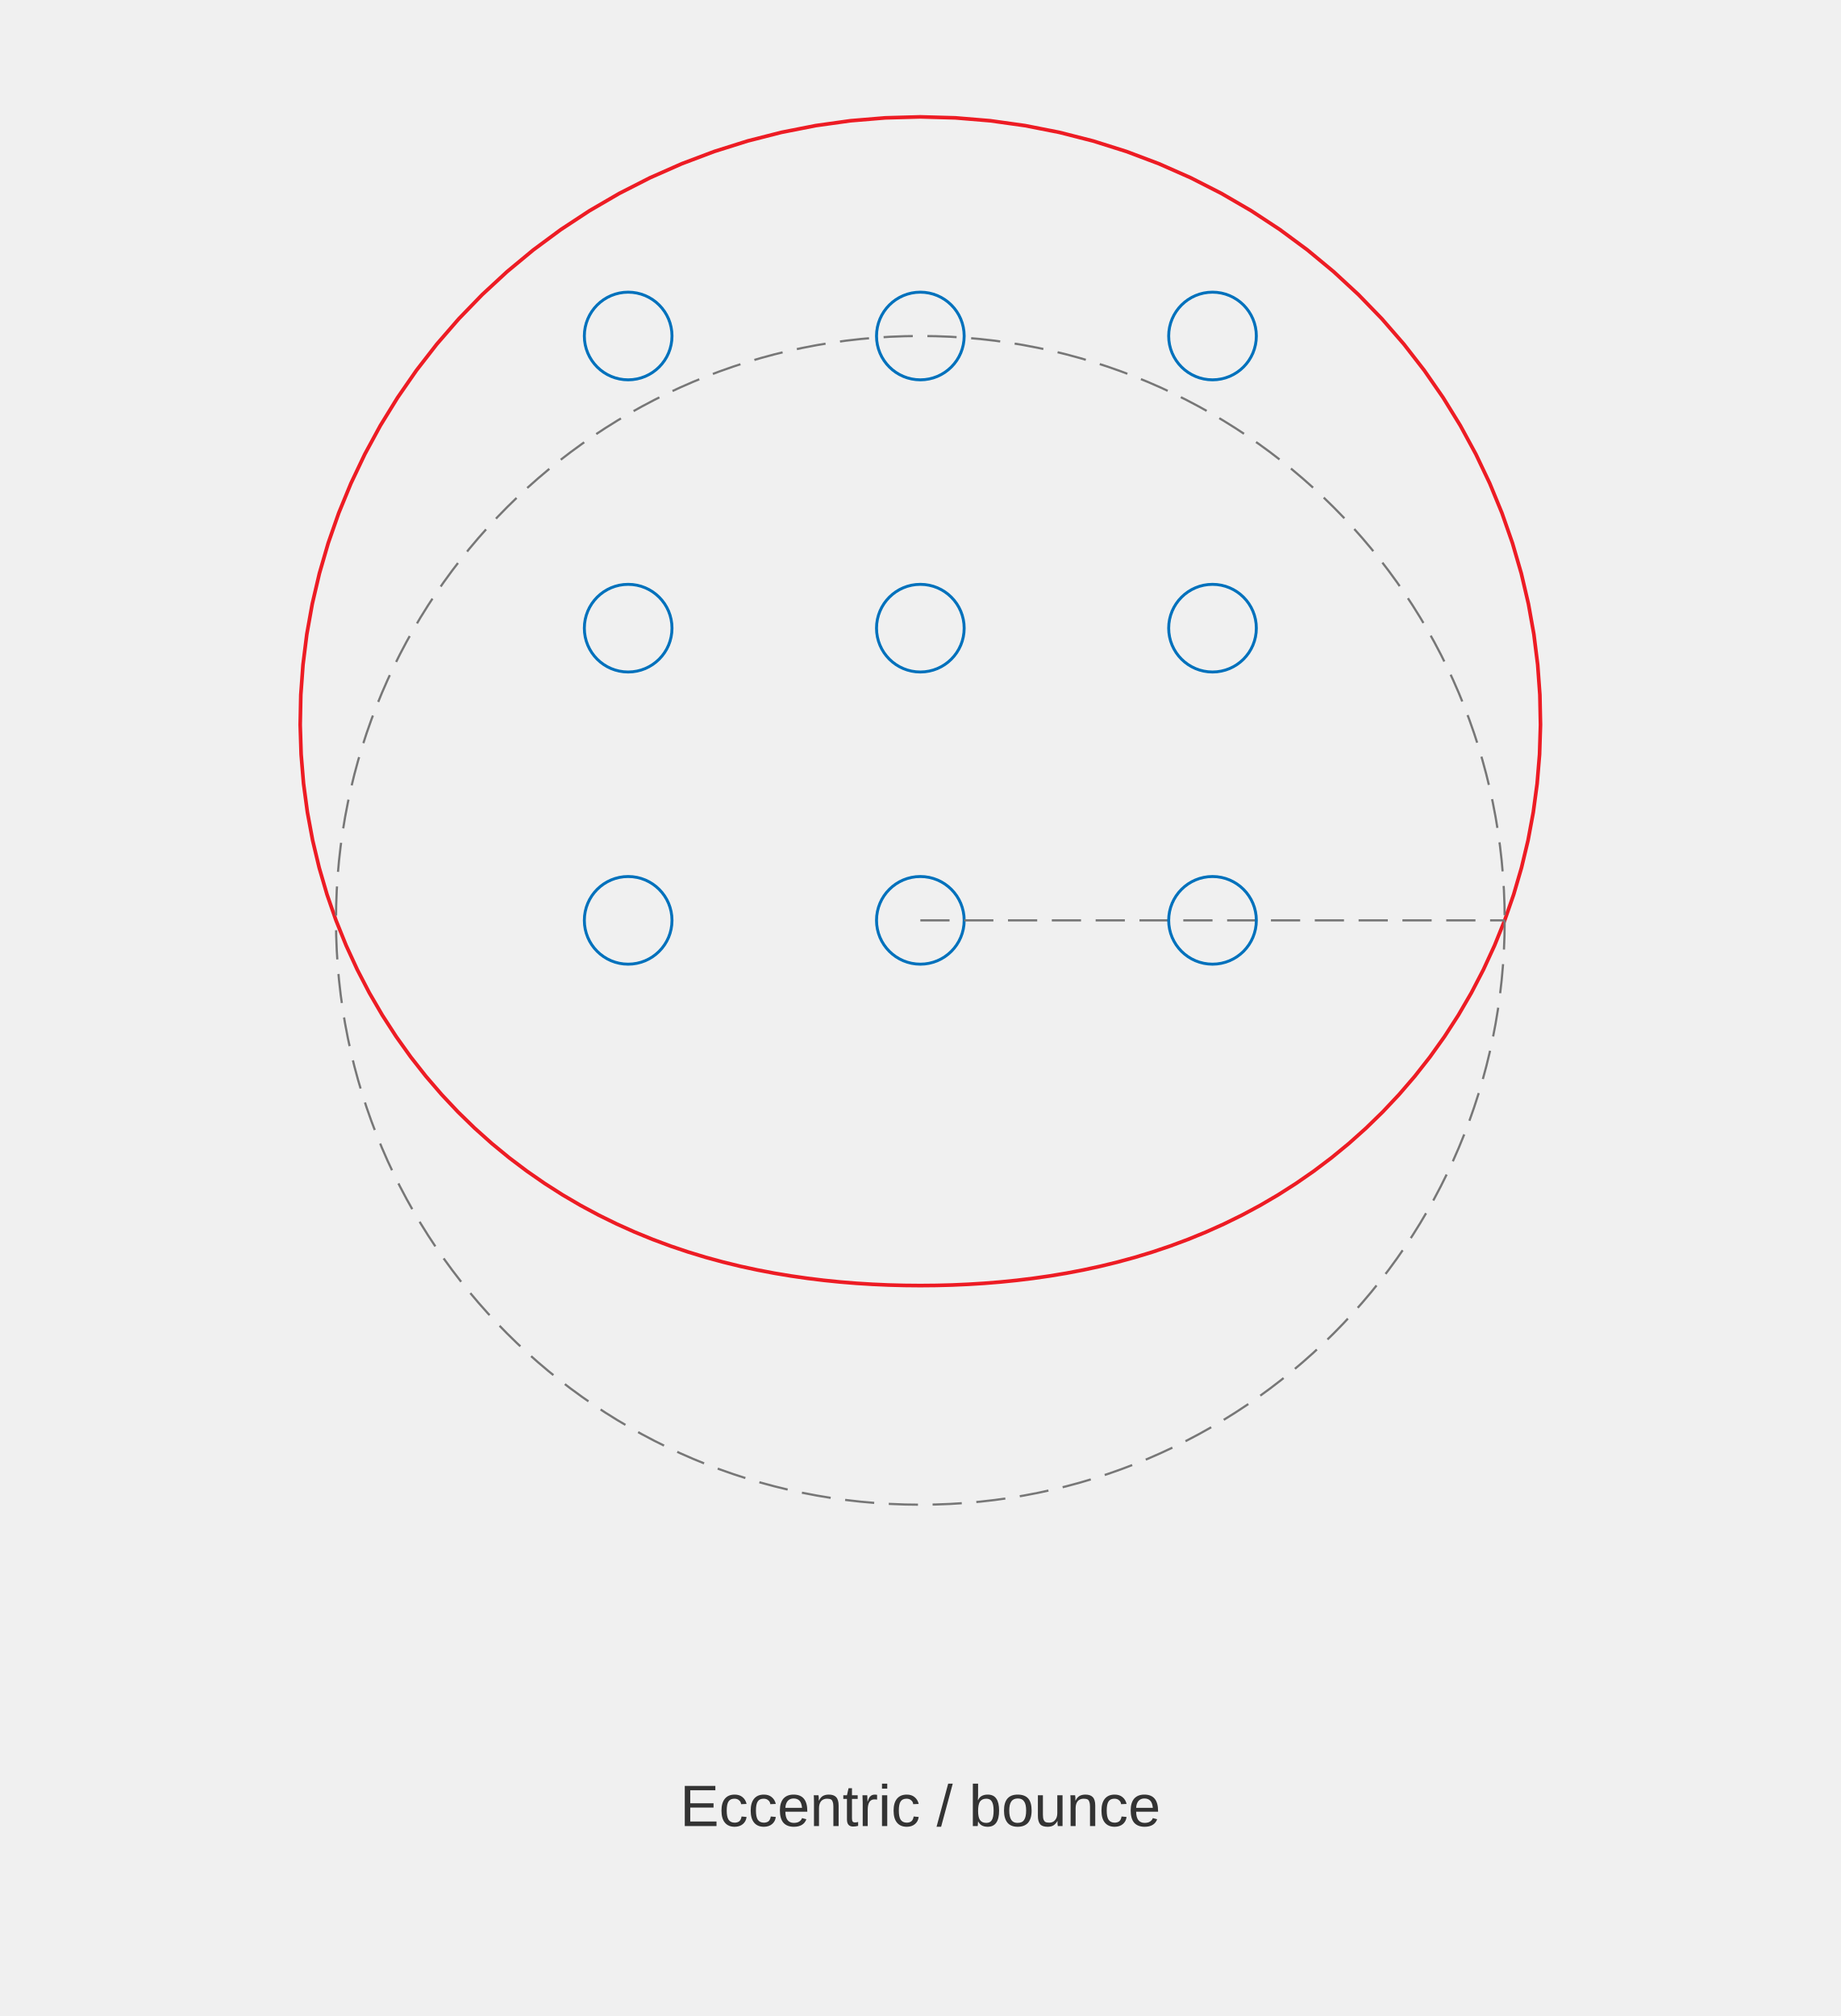
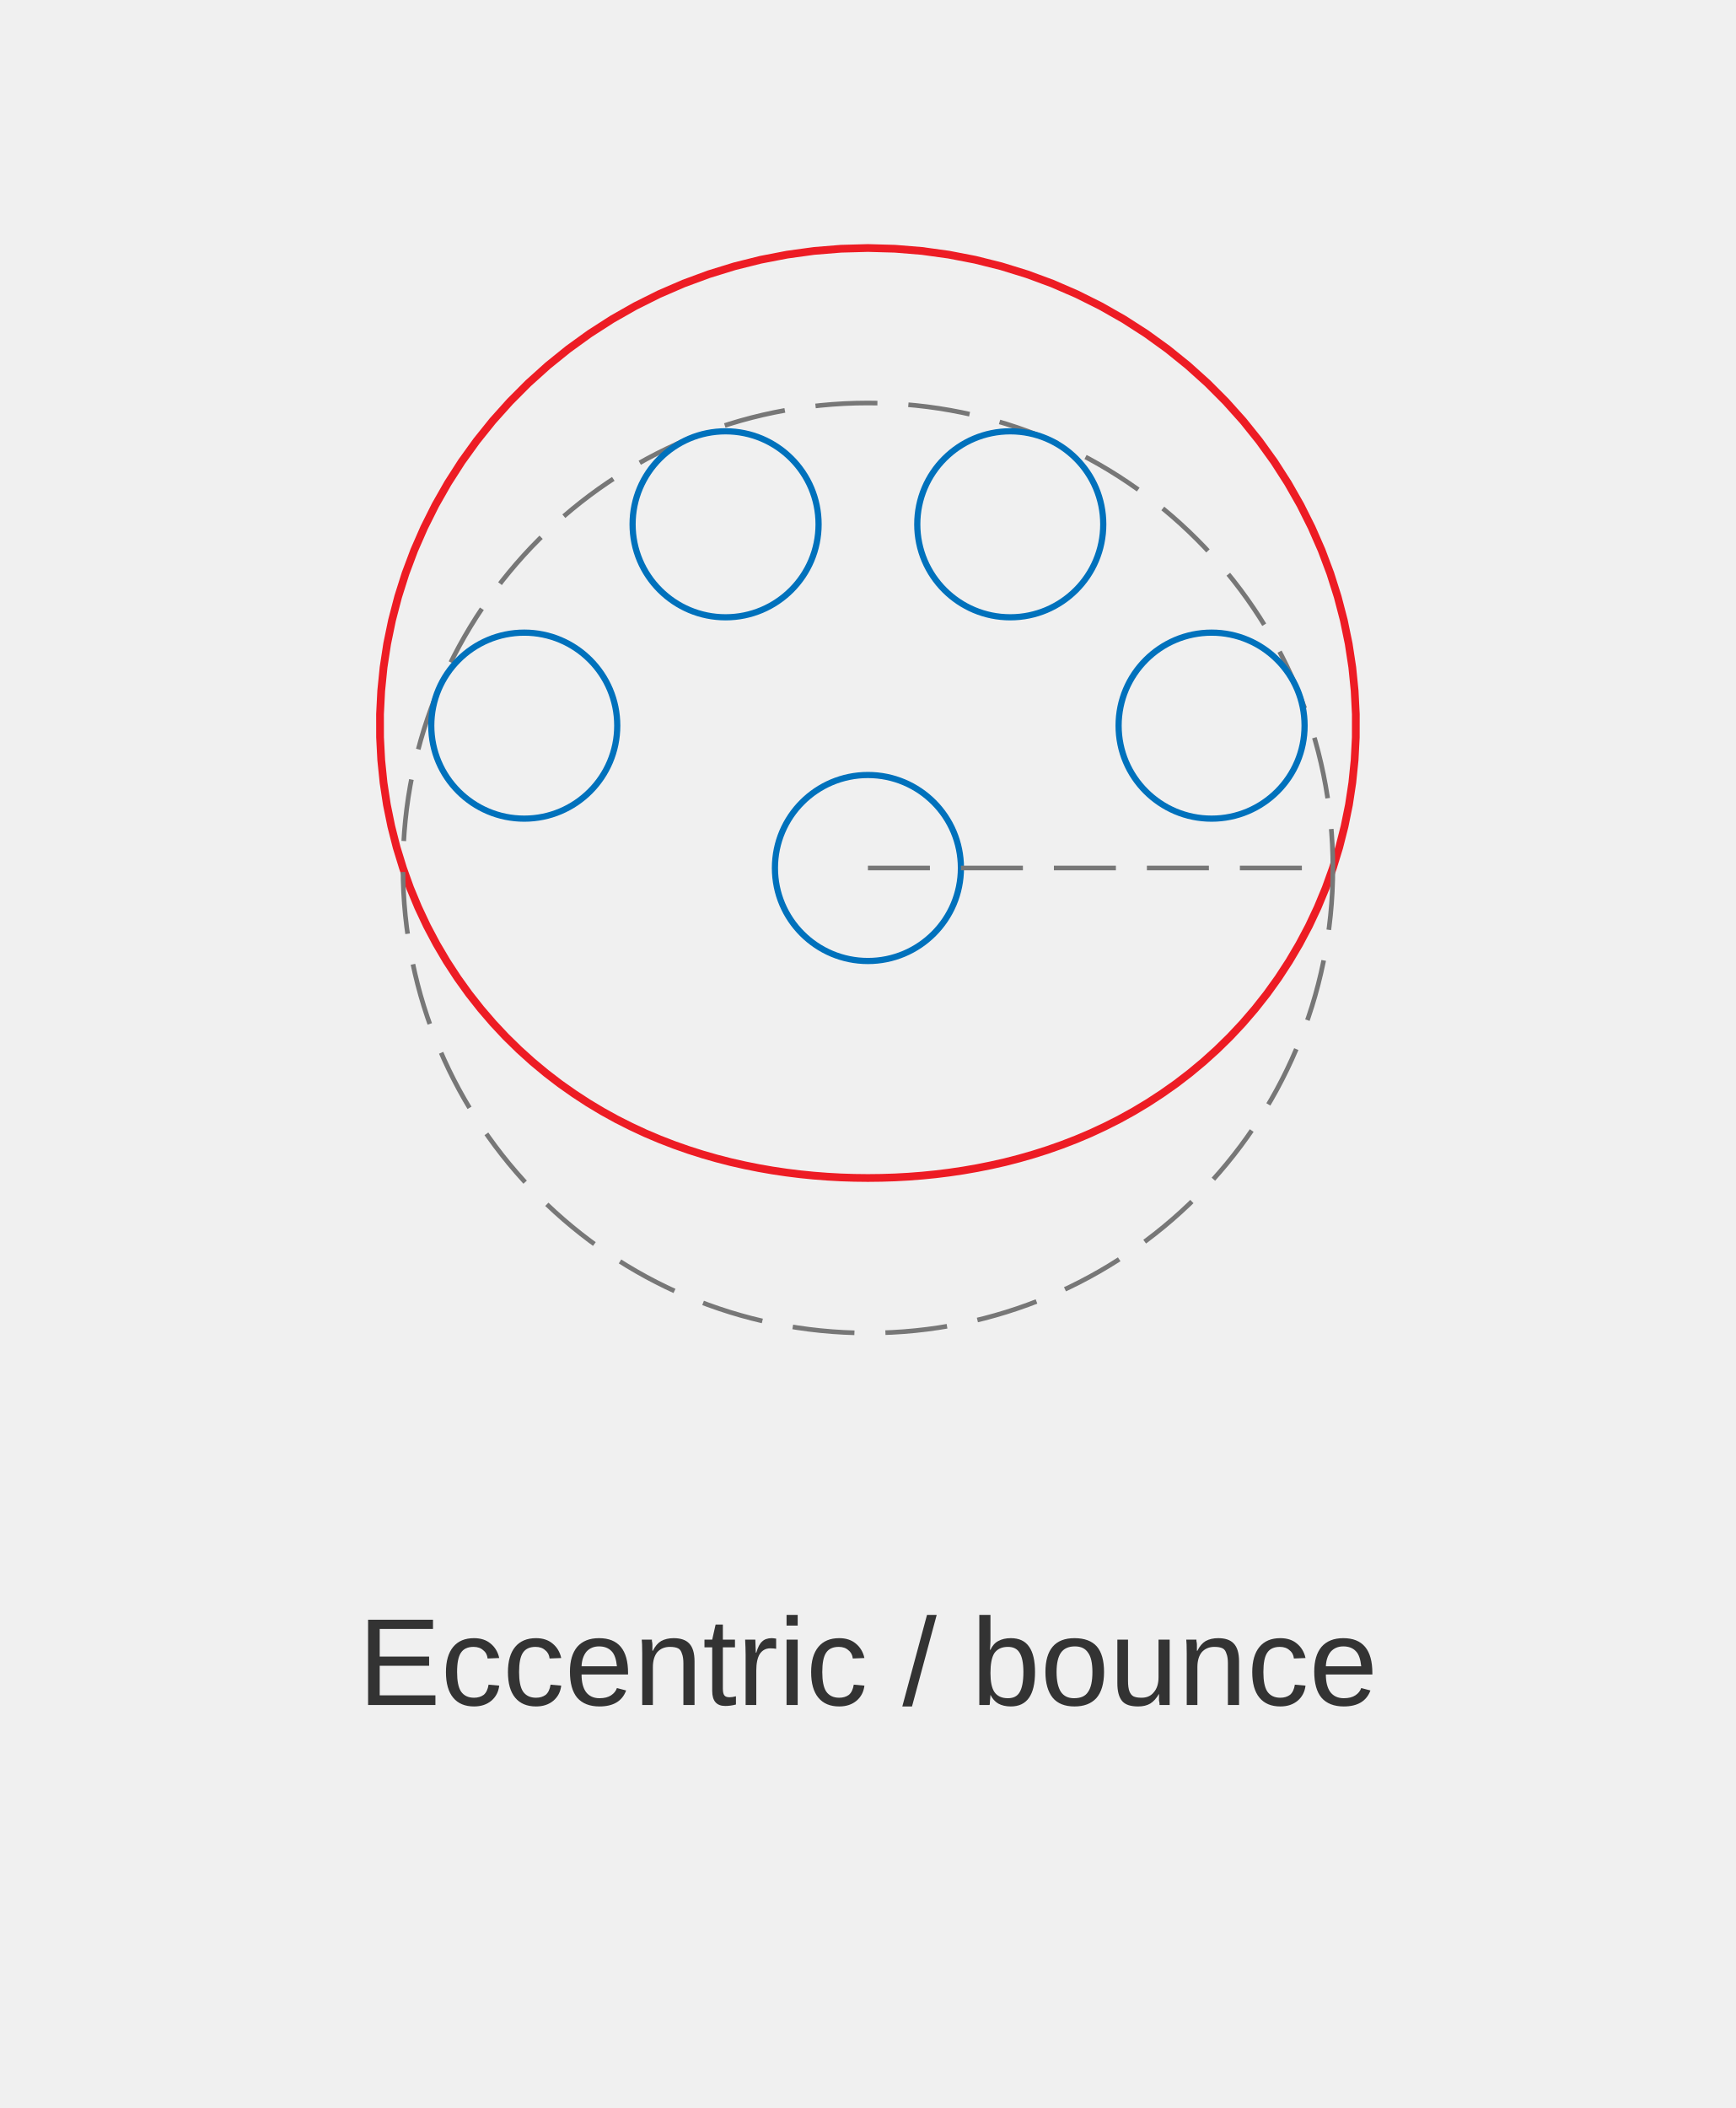
- <svg xmlns="http://www.w3.org/2000/svg" version="1.1" width="126mm" height="138mm" viewBox="0 0 126 138" data-profile-key="motionsmith-ms4n" data-grid-pitch-mm="20" data-hole-diameter-mm="6">
+ <svg xmlns="http://www.w3.org/2000/svg" version="1.1" width="56mm" height="68mm" viewBox="0 0 56 68" data-profile-key="motionsmith-ms4n" data-grid-pitch-mm="20" data-hole-diameter-mm="6">
  <defs>
    <style>
      .cut { fill: none; stroke: #ed1c24; stroke-width: 0.25; stroke-miterlimit: 10; }
      .drill { fill: none; stroke: #0071bc; stroke-width: 0.2; stroke-miterlimit: 10; }
      .score { fill: none; stroke: #777777; stroke-width: 0.15; stroke-dasharray: 2 1; }
      .label { fill: #333333; font-family: Arial, Helvetica, sans-serif; font-size: 4px; }
      .tiny { fill: #333333; font-family: Arial, Helvetica, sans-serif; font-size: 3px; }
      .paper { fill: #ffffff; stroke: none; }
    </style>
  </defs>
-   <path d="M 63 8 L 65.398 8.067 L 67.789 8.266 L 70.162 8.598 L 72.511 9.06 L 74.827 9.651 L 77.103 10.368 L 79.33 11.208 L 81.502 12.167 L 83.611 13.242 L 85.65 14.427 L 87.614 15.718 L 89.495 17.109 L 91.289 18.595 L 92.991 20.169 L 94.595 21.825 L 96.098 23.556 L 97.495 25.355 L 98.784 27.216 L 99.963 29.13 L 101.028 31.091 L 101.979 33.091 L 102.814 35.122 L 103.533 37.178 L 104.136 39.25 L 104.624 41.332 L 104.998 43.416 L 105.258 45.496 L 105.409 47.565 L 105.451 49.615 L 105.387 51.642 L 105.221 53.64 L 104.957 55.602 L 104.599 57.523 L 104.15 59.4 L 103.616 61.227 L 103 63 L 102.308 64.716 L 101.545 66.372 L 100.717 67.965 L 99.827 69.494 L 98.882 70.955 L 97.887 72.348 L 96.847 73.672 L 95.767 74.926 L 94.652 76.111 L 93.507 77.226 L 92.337 78.272 L 91.146 79.25 L 89.938 80.162 L 88.718 81.008 L 87.49 81.792 L 86.256 82.514 L 85.02 83.177 L 83.784 83.784 L 82.552 84.337 L 81.325 84.839 L 80.106 85.293 L 78.895 85.701 L 77.695 86.066 L 76.505 86.391 L 75.326 86.679 L 74.159 86.931 L 73.004 87.152 L 71.86 87.342 L 70.726 87.505 L 69.603 87.642 L 68.488 87.755 L 67.381 87.845 L 66.28 87.913 L 65.184 87.962 L 64.091 87.99 L 63 88 L 61.909 87.99 L 60.816 87.962 L 59.72 87.913 L 58.619 87.845 L 57.512 87.755 L 56.397 87.642 L 55.274 87.505 L 54.14 87.342 L 52.996 87.152 L 51.841 86.931 L 50.674 86.679 L 49.495 86.391 L 48.305 86.066 L 47.105 85.701 L 45.894 85.293 L 44.675 84.839 L 43.448 84.337 L 42.216 83.784 L 40.98 83.177 L 39.744 82.514 L 38.51 81.792 L 37.282 81.008 L 36.062 80.162 L 34.854 79.25 L 33.663 78.272 L 32.493 77.226 L 31.348 76.111 L 30.233 74.926 L 29.153 73.672 L 28.113 72.348 L 27.118 70.955 L 26.173 69.494 L 25.283 67.965 L 24.455 66.372 L 23.692 64.716 L 23 63 L 22.384 61.227 L 21.85 59.4 L 21.401 57.523 L 21.043 55.602 L 20.779 53.64 L 20.613 51.642 L 20.549 49.615 L 20.591 47.565 L 20.742 45.496 L 21.002 43.416 L 21.376 41.332 L 21.864 39.25 L 22.467 37.178 L 23.186 35.122 L 24.021 33.091 L 24.972 31.091 L 26.037 29.13 L 27.216 27.216 L 28.505 25.355 L 29.902 23.556 L 31.405 21.825 L 33.009 20.169 L 34.711 18.595 L 36.505 17.109 L 38.386 15.718 L 40.35 14.427 L 42.389 13.242 L 44.498 12.167 L 46.67 11.208 L 48.897 10.368 L 51.173 9.651 L 53.489 9.06 L 55.838 8.598 L 58.211 8.266 L 60.602 8.067 Z" class="cut cam-outline" data-cam-key="eccentric" data-base-radius-mm="40" data-eccentricity-mm="15" data-cam-lobes="1" data-profile-harmonic="0" data-rise-deg="90" data-high-dwell-deg="60" data-return-deg="90" data-physical-cam-preset="eccentric" data-profile-source="automataii.domain.mechanisms.cam.profile.build_pear_cam_profile_from_params" data-profile-sample-count="144" />
-   <circle cx="63" cy="63" r="3" class="drill axle-hole" data-hole-role="axle" data-hole-diameter-mm="6" />
-   <line x1="63" y1="63" x2="103" y2="63" class="score cam-base-radius" />
-   <circle cx="63" cy="63" r="40" class="score cam-base-circle" />
-   <circle cx="63" cy="43" r="3" class="drill linkage-hole bracket-hole crank-hole handle-hole" data-hole-role="linkage-bracket-crank-handle" data-attachment-kinds="linkage bracket crank handle" data-hole-diameter-mm="6" data-hole-index="0" data-hole-x-offset-mm="0" data-hole-y-offset-mm="-20" />
-   <circle cx="43" cy="63" r="3" class="drill linkage-hole bracket-hole crank-hole handle-hole" data-hole-role="linkage-bracket-crank-handle" data-attachment-kinds="linkage bracket crank handle" data-hole-diameter-mm="6" data-hole-index="1" data-hole-x-offset-mm="-20" data-hole-y-offset-mm="0" />
-   <circle cx="83" cy="63" r="3" class="drill linkage-hole bracket-hole crank-hole handle-hole" data-hole-role="linkage-bracket-crank-handle" data-attachment-kinds="linkage bracket crank handle" data-hole-diameter-mm="6" data-hole-index="2" data-hole-x-offset-mm="20" data-hole-y-offset-mm="0" />
-   <circle cx="43" cy="43" r="3" class="drill linkage-hole bracket-hole crank-hole handle-hole" data-hole-role="linkage-bracket-crank-handle" data-attachment-kinds="linkage bracket crank handle" data-hole-diameter-mm="6" data-hole-index="3" data-hole-x-offset-mm="-20" data-hole-y-offset-mm="-20" />
-   <circle cx="83" cy="43" r="3" class="drill linkage-hole bracket-hole crank-hole handle-hole" data-hole-role="linkage-bracket-crank-handle" data-attachment-kinds="linkage bracket crank handle" data-hole-diameter-mm="6" data-hole-index="4" data-hole-x-offset-mm="20" data-hole-y-offset-mm="-20" />
-   <circle cx="63" cy="23" r="3" class="drill linkage-hole bracket-hole crank-hole handle-hole" data-hole-role="linkage-bracket-crank-handle" data-attachment-kinds="linkage bracket crank handle" data-hole-diameter-mm="6" data-hole-index="5" data-hole-x-offset-mm="0" data-hole-y-offset-mm="-40" />
-   <circle cx="43" cy="23" r="3" class="drill linkage-hole bracket-hole crank-hole handle-hole" data-hole-role="linkage-bracket-crank-handle" data-attachment-kinds="linkage bracket crank handle" data-hole-diameter-mm="6" data-hole-index="6" data-hole-x-offset-mm="-20" data-hole-y-offset-mm="-40" />
-   <circle cx="83" cy="23" r="3" class="drill linkage-hole bracket-hole crank-hole handle-hole" data-hole-role="linkage-bracket-crank-handle" data-attachment-kinds="linkage bracket crank handle" data-hole-diameter-mm="6" data-hole-index="7" data-hole-x-offset-mm="20" data-hole-y-offset-mm="-40" />
-   <text x="63" y="125" class="label" text-anchor="middle">Eccentric / bounce</text>
+   <path d="M 28 8 L 28.872 8.024 L 29.741 8.095 L 30.605 8.214 L 31.46 8.379 L 32.303 8.59 L 33.132 8.846 L 33.945 9.146 L 34.737 9.489 L 35.508 9.874 L 36.254 10.298 L 36.974 10.761 L 37.665 11.26 L 38.325 11.793 L 38.953 12.358 L 39.546 12.953 L 40.104 13.575 L 40.624 14.223 L 41.107 14.893 L 41.55 15.584 L 41.953 16.292 L 42.315 17.016 L 42.637 17.751 L 42.917 18.497 L 43.155 19.25 L 43.353 20.008 L 43.51 20.768 L 43.626 21.528 L 43.702 22.285 L 43.74 23.037 L 43.739 23.783 L 43.701 24.519 L 43.627 25.245 L 43.519 25.957 L 43.377 26.655 L 43.204 27.336 L 43 28 L 42.768 28.645 L 42.509 29.269 L 42.225 29.873 L 41.917 30.454 L 41.588 31.012 L 41.239 31.547 L 40.872 32.058 L 40.488 32.545 L 40.09 33.008 L 39.68 33.446 L 39.257 33.86 L 38.825 34.25 L 38.385 34.616 L 37.938 34.959 L 37.485 35.278 L 37.029 35.576 L 36.569 35.852 L 36.107 36.107 L 35.643 36.341 L 35.18 36.557 L 34.717 36.753 L 34.254 36.932 L 33.794 37.094 L 33.335 37.24 L 32.878 37.371 L 32.424 37.488 L 31.972 37.59 L 31.523 37.68 L 31.077 37.758 L 30.632 37.824 L 30.19 37.879 L 29.75 37.923 L 29.311 37.957 L 28.873 37.981 L 28.436 37.995 L 28 38 L 27.564 37.995 L 27.127 37.981 L 26.689 37.957 L 26.25 37.923 L 25.81 37.879 L 25.368 37.824 L 24.923 37.758 L 24.477 37.68 L 24.028 37.59 L 23.576 37.488 L 23.122 37.371 L 22.665 37.24 L 22.206 37.094 L 21.746 36.932 L 21.283 36.753 L 20.82 36.557 L 20.357 36.341 L 19.893 36.107 L 19.431 35.852 L 18.971 35.576 L 18.515 35.278 L 18.062 34.959 L 17.615 34.616 L 17.175 34.25 L 16.743 33.86 L 16.32 33.446 L 15.91 33.008 L 15.512 32.545 L 15.128 32.058 L 14.761 31.547 L 14.412 31.012 L 14.083 30.454 L 13.775 29.873 L 13.491 29.269 L 13.232 28.645 L 13 28 L 12.796 27.336 L 12.623 26.655 L 12.481 25.957 L 12.373 25.245 L 12.299 24.519 L 12.261 23.783 L 12.26 23.037 L 12.298 22.285 L 12.374 21.528 L 12.49 20.768 L 12.647 20.008 L 12.845 19.25 L 13.083 18.497 L 13.363 17.751 L 13.685 17.016 L 14.047 16.292 L 14.45 15.584 L 14.893 14.893 L 15.376 14.223 L 15.896 13.575 L 16.454 12.953 L 17.047 12.358 L 17.675 11.793 L 18.335 11.26 L 19.026 10.761 L 19.746 10.298 L 20.492 9.874 L 21.263 9.489 L 22.055 9.146 L 22.868 8.846 L 23.697 8.59 L 24.54 8.379 L 25.395 8.214 L 26.259 8.095 L 27.128 8.024 Z" class="cut cam-outline" data-cam-key="eccentric" data-base-radius-mm="15" data-eccentricity-mm="5" data-cam-lobes="1" data-profile-harmonic="0" data-rise-deg="90" data-high-dwell-deg="60" data-return-deg="90" data-physical-cam-preset="eccentric" data-profile-source="automataii.domain.mechanisms.cam.profile.build_pear_cam_profile_from_params" data-profile-sample-count="144" />
+   <circle cx="28" cy="28" r="3" class="drill axle-hole" data-hole-role="axle" data-hole-diameter-mm="6" />
+   <line x1="28" y1="28" x2="43" y2="28" class="score cam-base-radius" />
+   <circle cx="28" cy="28" r="15" class="score cam-base-circle" />
+   <circle cx="16.913" cy="23.408" r="3" class="drill linkage-hole bracket-hole crank-hole handle-hole" data-hole-role="linkage-bracket-crank-handle" data-attachment-kinds="linkage bracket crank handle" data-hole-diameter-mm="6" data-hole-index="0" data-hole-x-offset-mm="-11.087" data-hole-y-offset-mm="-4.592" />
+   <circle cx="23.408" cy="16.913" r="3" class="drill linkage-hole bracket-hole crank-hole handle-hole" data-hole-role="linkage-bracket-crank-handle" data-attachment-kinds="linkage bracket crank handle" data-hole-diameter-mm="6" data-hole-index="1" data-hole-x-offset-mm="-4.592" data-hole-y-offset-mm="-11.087" />
+   <circle cx="32.592" cy="16.913" r="3" class="drill linkage-hole bracket-hole crank-hole handle-hole" data-hole-role="linkage-bracket-crank-handle" data-attachment-kinds="linkage bracket crank handle" data-hole-diameter-mm="6" data-hole-index="2" data-hole-x-offset-mm="4.592" data-hole-y-offset-mm="-11.087" />
+   <circle cx="39.087" cy="23.408" r="3" class="drill linkage-hole bracket-hole crank-hole handle-hole" data-hole-role="linkage-bracket-crank-handle" data-attachment-kinds="linkage bracket crank handle" data-hole-diameter-mm="6" data-hole-index="3" data-hole-x-offset-mm="11.087" data-hole-y-offset-mm="-4.592" />
+   <text x="28" y="55" class="label" text-anchor="middle">Eccentric / bounce</text>
</svg>
